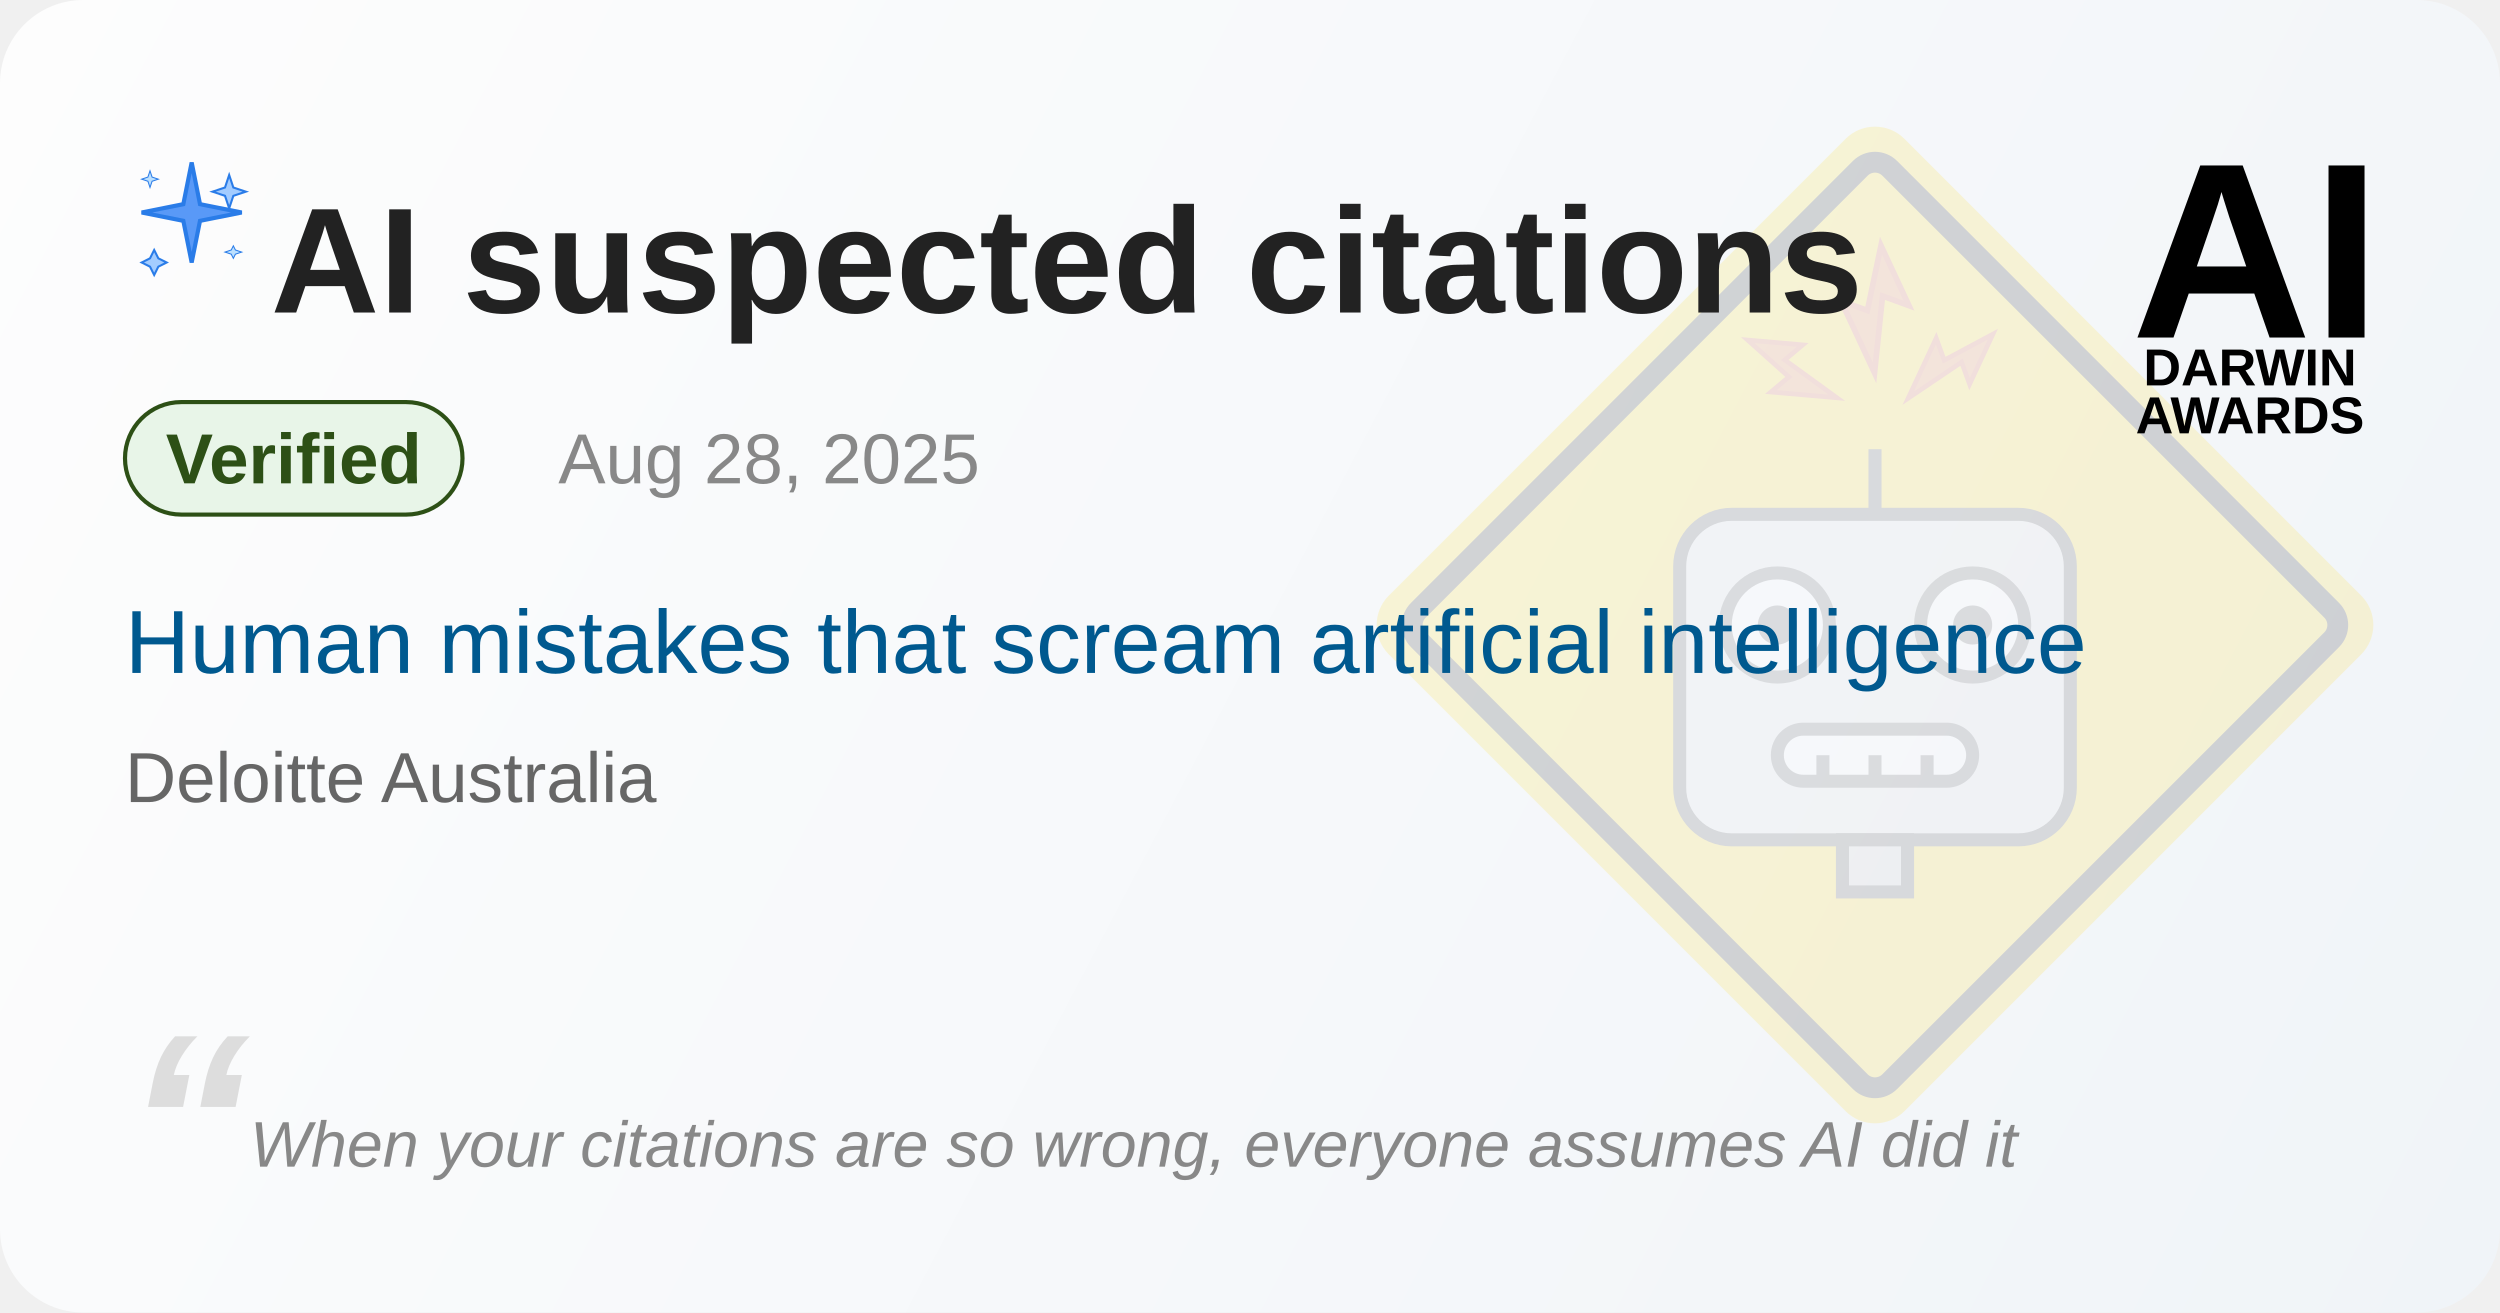
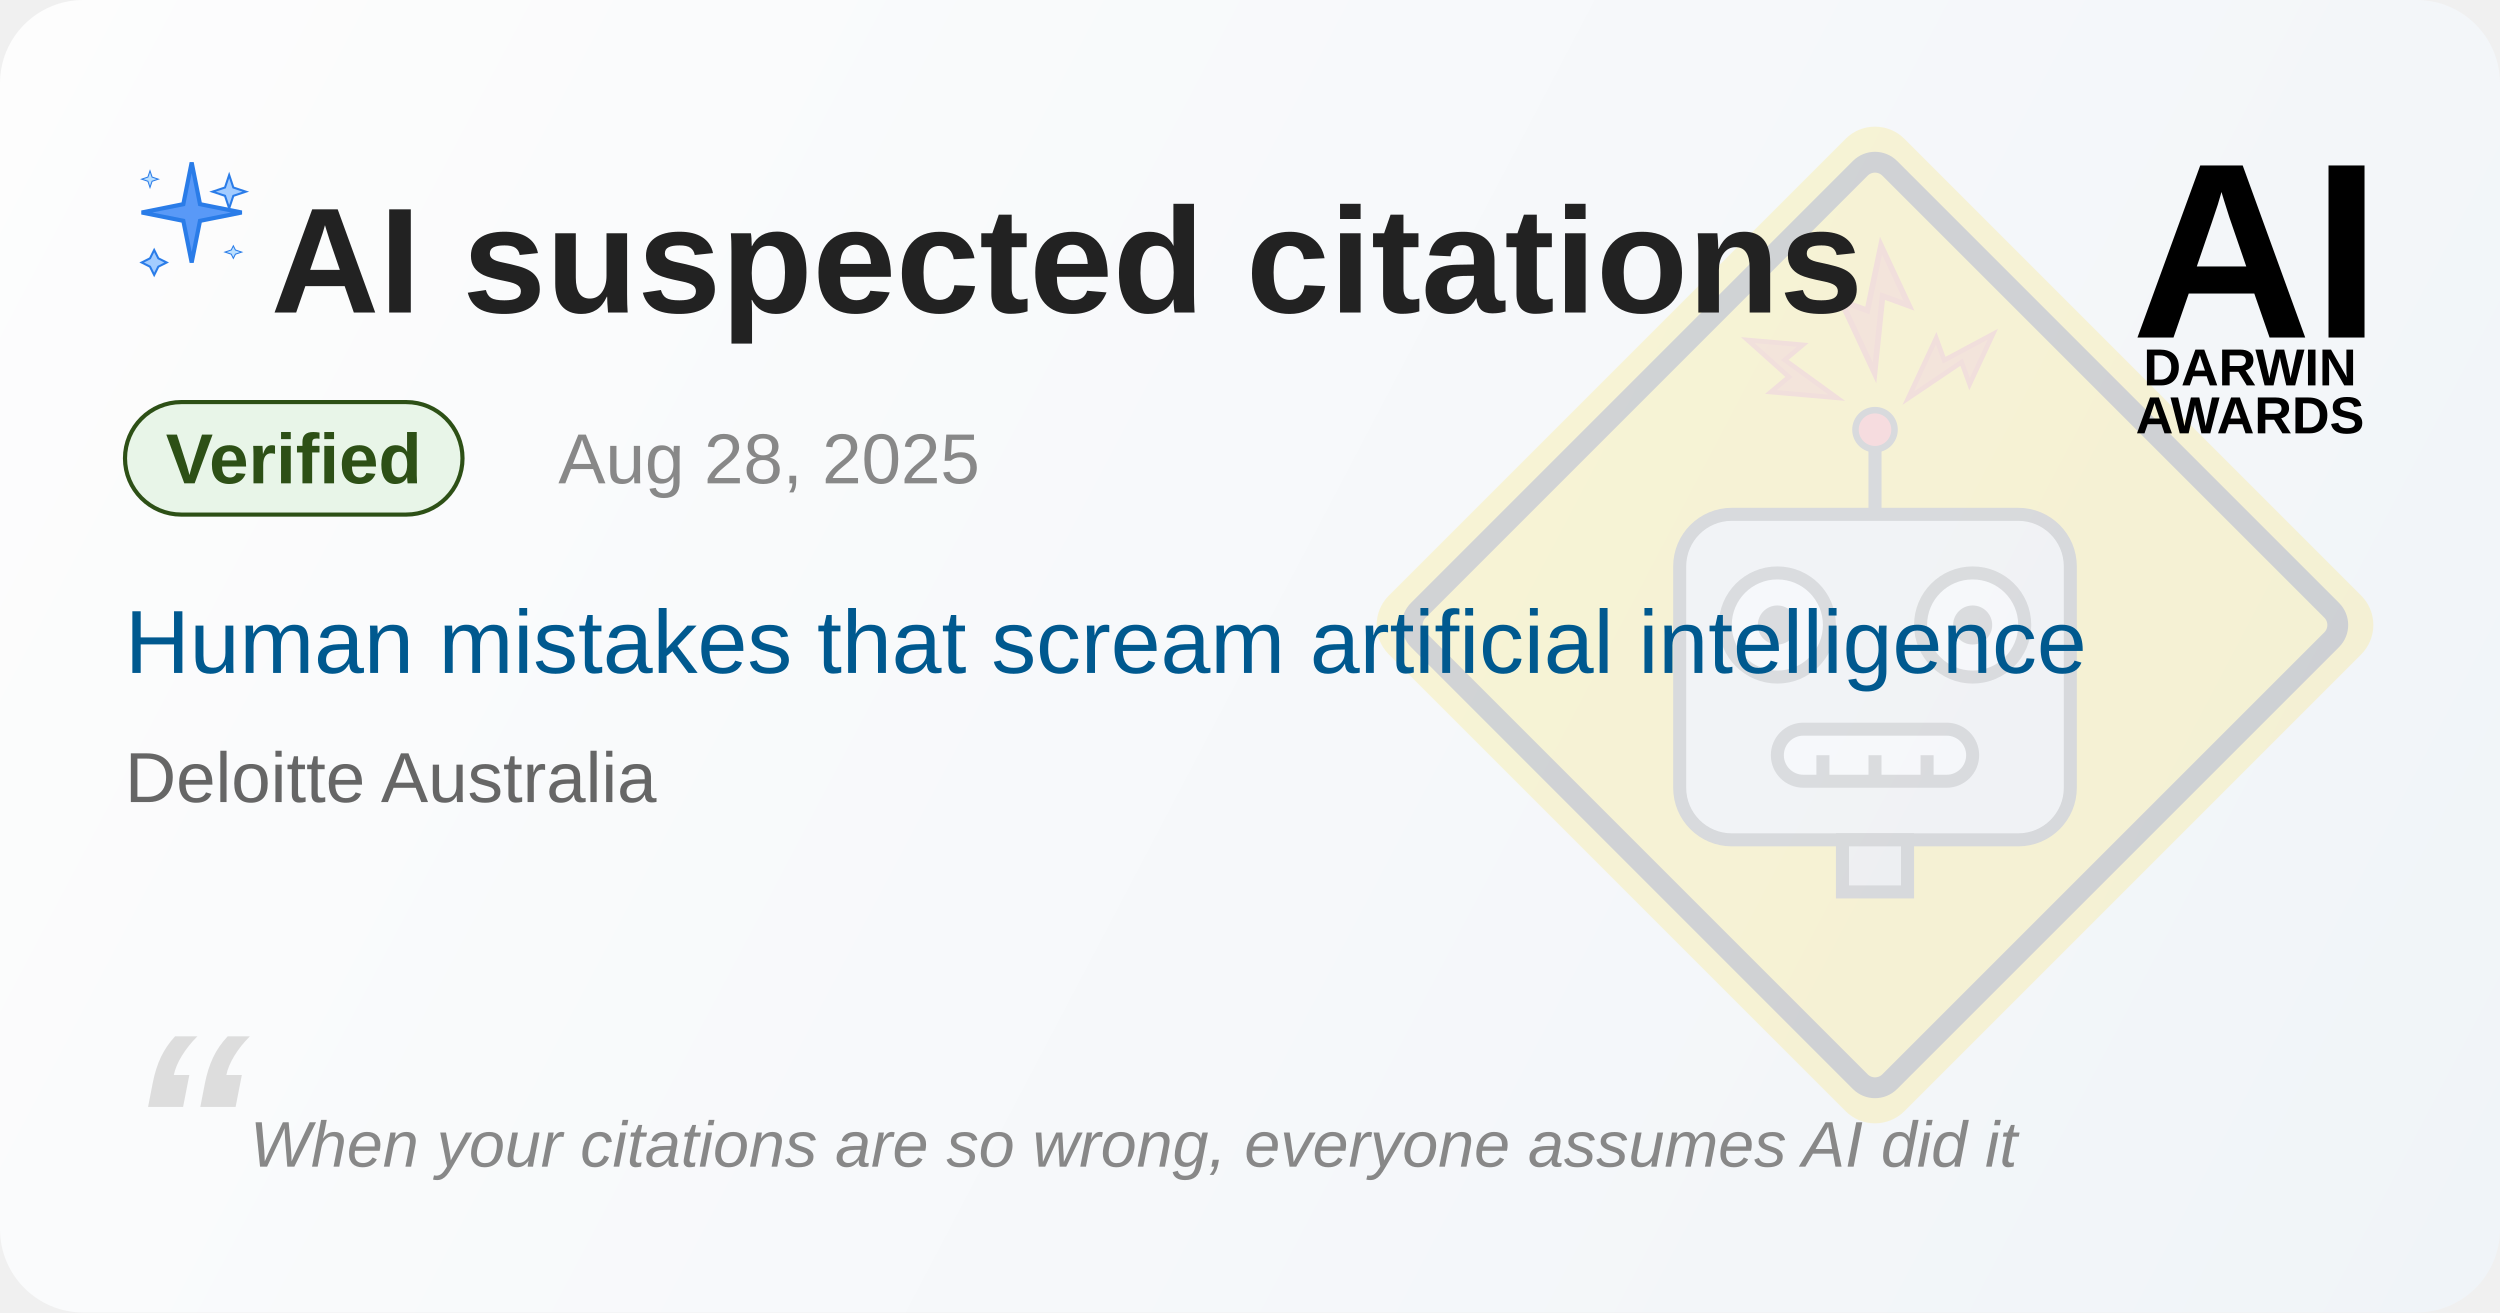
<svg xmlns="http://www.w3.org/2000/svg" width="1200" height="630" viewBox="0 0 1200 630">
  <text x="50" y="560" font-size="120" font-family="'Segoe UI', Arial, sans-serif" fill="#ddd" font-style="italic" font-weight="bold" opacity="1">"</text>
  <text x="120" y="550" font-size="31" font-family="'Segoe UI', Arial, sans-serif" fill="#888" font-style="italic">Either spectacular AI failure or human error so bad everyone blamed AI.</text>w3.org/2000/svg"&gt;
  <defs>
    <linearGradient id="bg-gradient" x1="0" y1="0" x2="1200" y2="630" gradientUnits="userSpaceOnUse">
      <stop stop-color="#fdfdfd" />
      <stop offset="1" stop-color="#f0f4f8" />
    </linearGradient>
  </defs>
  <rect width="1200" height="630" rx="40" fill="url(#bg-gradient)" />
  <g transform="translate(60,70) scale(1)">
    <polygon points="32,8 36,28 56,32 36,36 32,56 28,36 8,32 28,28" fill="#5999F7" stroke="#2A7CE8" stroke-width="2" />
    <polygon points="50,14 52,20 58,22 52,24 50,30 48,24 42,22 48,20" fill="#A3CCFF" stroke="#2A7CE8" stroke-width="1" />
    <polygon points="14,50 16,54 20,56 16,58 14,62 12,58 8,56 12,54" fill="#A3CCFF" stroke="#2A7CE8" stroke-width="1" />
    <polygon points="12,12 13,15 16,16 13,17 12,20 11,17 8,16 11,15" fill="#BBE0FF" stroke="#2A7CE8" stroke-width="0.5" />
    <polygon points="52,48 53,50 56,51 53,52 52,54 51,52 48,51 51,50" fill="#BBE0FF" stroke="#2A7CE8" stroke-width="0.5" />
  </g>
  <g opacity="0.15" transform="translate(650,50) scale(2.5)">
    <g transform="rotate(45 100 100)">
      <rect x="30" y="30" width="140" height="140" rx="8" fill="#FFD600" />
      <rect x="36" y="36" width="128" height="128" rx="4" fill="none" stroke="black" stroke-width="4" />
    </g>
    <g transform="scale(1.25) translate(30,38)">
      <rect x="20" y="25" width="60" height="50" rx="8" ry="8" fill="#e0e0e0" stroke="#333" stroke-width="2" />
      <line x1="50" y1="25" x2="50" y2="15" stroke="#333" stroke-width="2" />
+       <circle cx="50" cy="12" r="3" fill="#ff4444" stroke="#333" stroke-width="1" />
      <circle cx="35" cy="42" r="8" fill="#fff" stroke="#444" stroke-width="2" />
      <circle cx="65" cy="42" r="8" fill="#fff" stroke="#444" stroke-width="2" />
      <circle cx="35" cy="42" r="3" fill="#444" />
      <circle cx="65" cy="42" r="3" fill="#444" />
      <rect x="35" y="58" width="30" height="8" rx="4" fill="#fff" stroke="#444" stroke-width="2" />
      <line x1="42" y1="62" x2="42" y2="66" stroke="#444" stroke-width="2" />
      <line x1="50" y1="62" x2="50" y2="66" stroke="#444" stroke-width="2" />
      <line x1="58" y1="62" x2="58" y2="66" stroke="#444" stroke-width="2" />
      <rect x="45" y="75" width="10" height="8" fill="#ccc" stroke="#333" stroke-width="2" />
    </g>
    <g transform="translate(95,23) rotate(20) scale(0.18)">
      <polygon points="40,10 90,60 60,60 80,140 20,80 50,80 40,10" fill="#ed7727" stroke="#dd5430" stroke-width="6" />
    </g>
    <g transform="translate(122,38) rotate(70) scale(0.15)">
      <polygon points="40,10 90,60 60,60 80,140 20,80 50,80 40,10" fill="#ed7727" stroke="#dd5430" stroke-width="6" />
    </g>
    <g transform="translate(70,48) rotate(-40) scale(0.15)">
      <polygon points="40,10 90,60 60,60 80,140 20,80 50,80 40,10" fill="#ed7727" stroke="#dd5430" stroke-width="6" />
    </g>
  </g>
  <text x="130" y="150" font-size="72" font-family="'Segoe UI', Arial, sans-serif" fill="#222" font-weight="bold">AI suspected citations</text>
  <rect x="60" y="193" width="162" height="54" rx="27" fill="#e8f5e8" stroke="#2d5016" stroke-width="2" />
  <text x="141" y="232" text-anchor="middle" font-size="34" font-family="'Segoe UI', Arial, sans-serif" fill="#2d5016" font-weight="bold">Verified</text>
  <text x="268" y="232" font-size="34" font-family="'Segoe UI', Arial, sans-serif" fill="#888">Aug 28, 2025</text>
  <text x="60" y="323" font-size="43" font-family="'Segoe UI', Arial, sans-serif" fill="#00598F">Human mistakes that scream artificial intelligence</text>
  <text x="60" y="385" font-size="34" font-family="'Segoe UI', Arial, sans-serif" fill="#666">Deloitte Australia</text>
  <g transform="translate(980, 50)">
    <g font-family="Arial, sans-serif" fill="#000" font-weight="normal" text-anchor="middle">
      <text id="ai" x="103" y="112" font-size="120" font-weight="bold" textLength="115">AI</text>
      <text id="darwin" x="100" y="135" font-size="25" font-weight="bold" textLength="112">DARWIN</text>
      <text id="awards" x="100" y="158" font-size="25" font-weight="bold" textLength="112">AWARDS</text>
    </g>
  </g>
  <text x="60" y="580" font-size="120" font-family="'Segoe UI', Arial, sans-serif" fill="#ddd" font-style="italic" font-weight="bold" opacity="1">“</text>
  <text x="120" y="560" font-size="31" font-family="'Segoe UI', Arial, sans-serif" fill="#888" font-style="italic">When your citations are so wrong, everyone assumes AI did it</text>
</svg>
